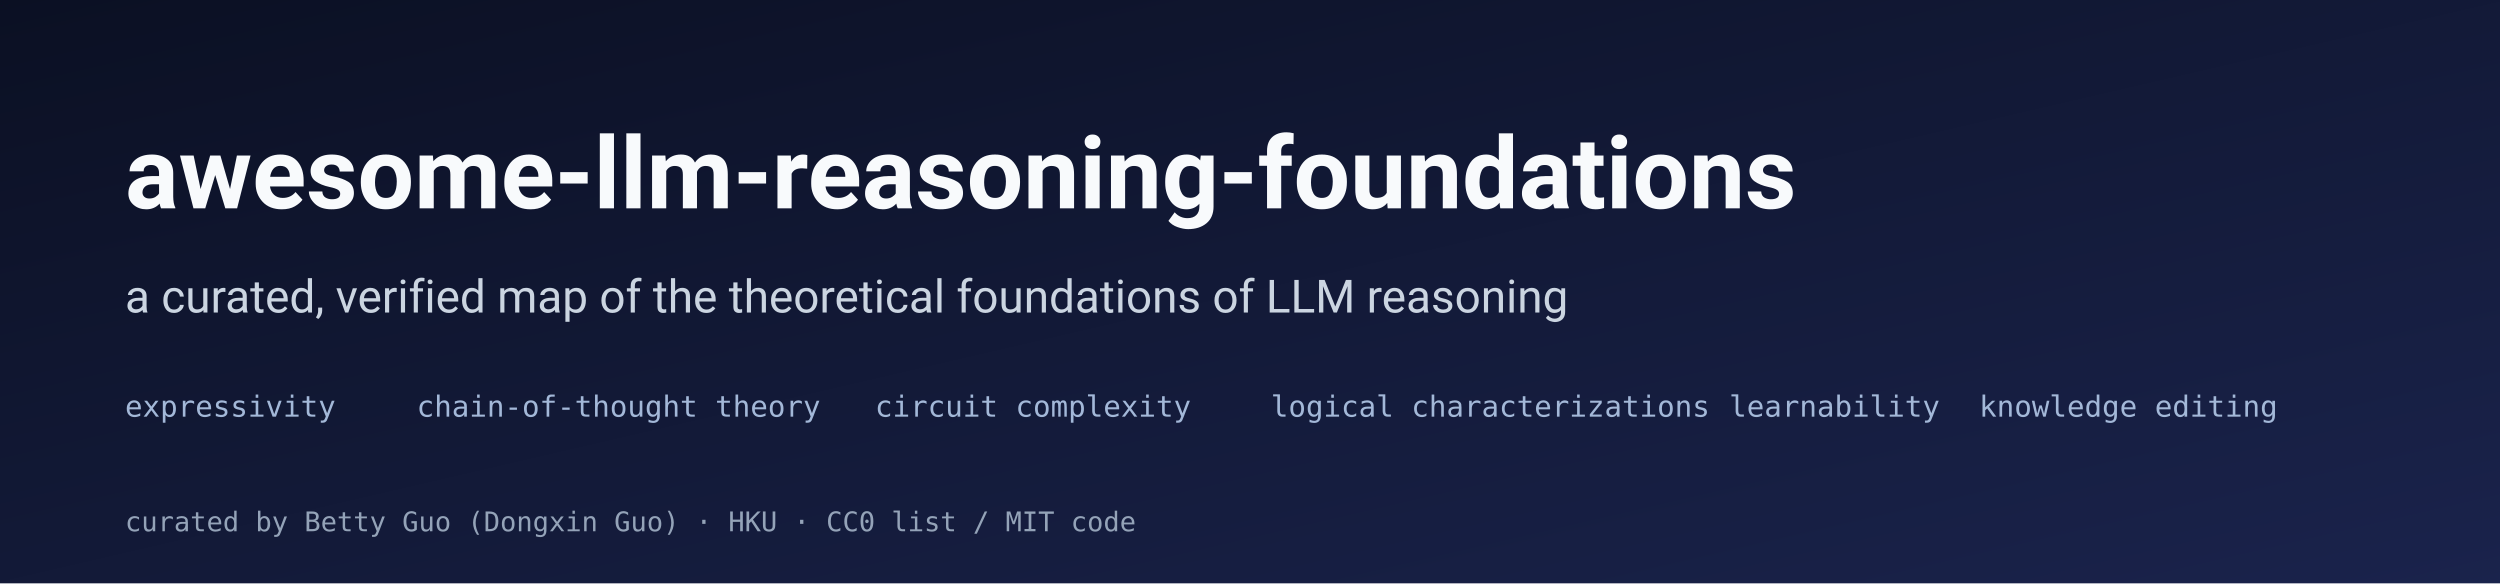
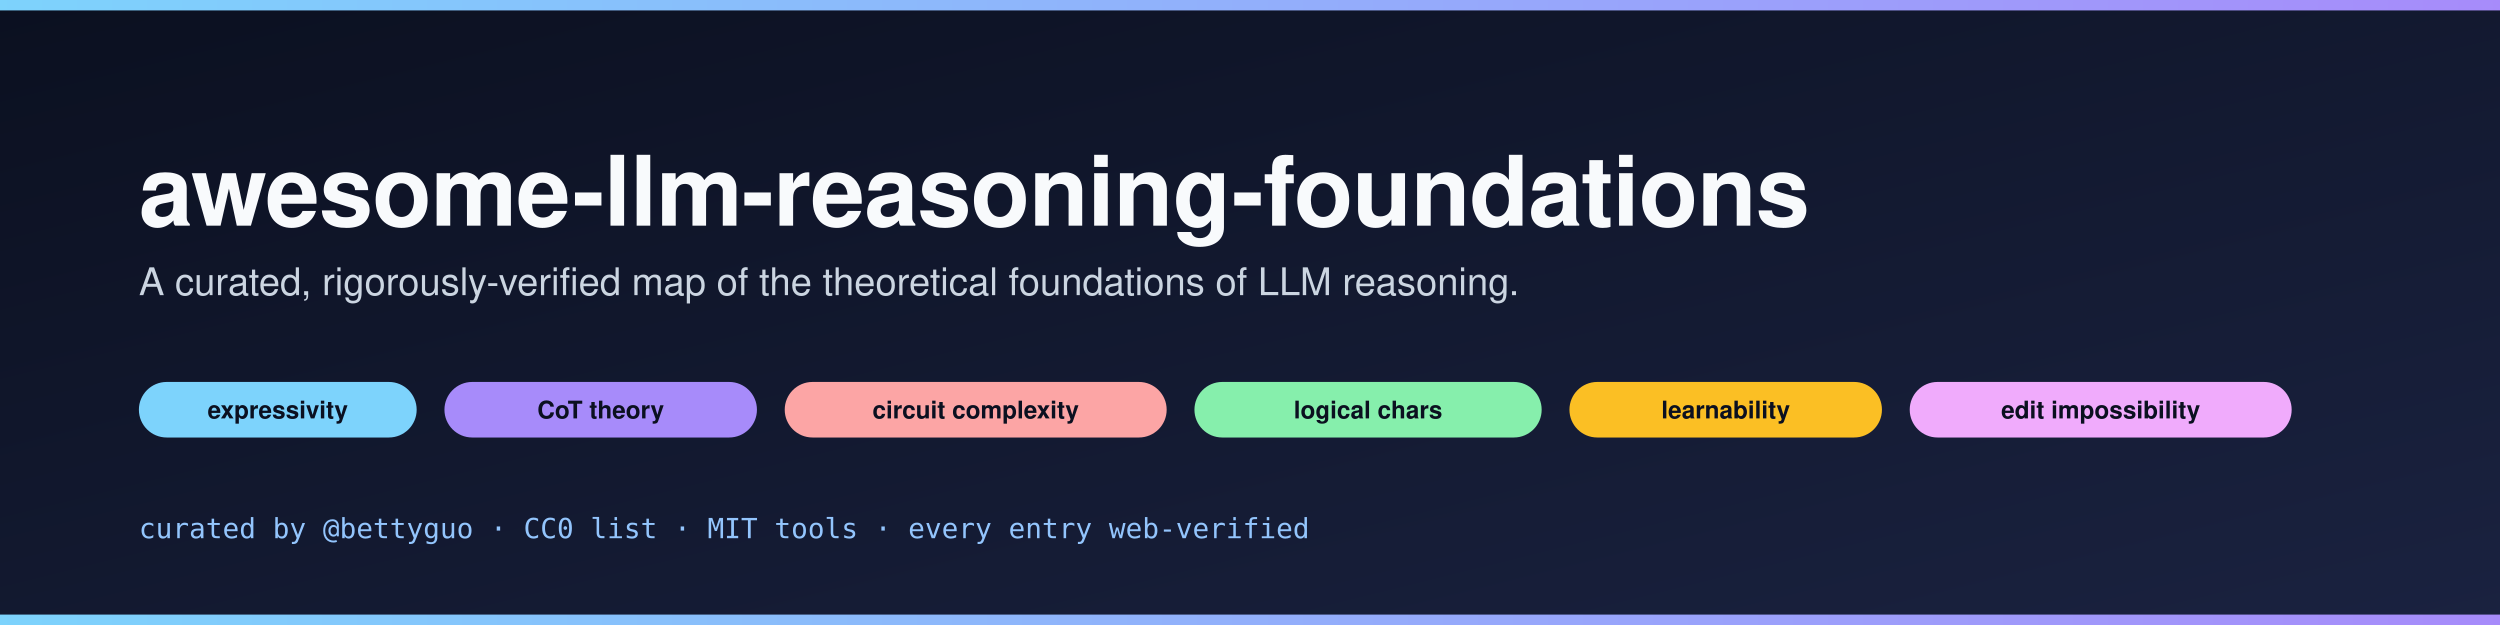
- <svg xmlns="http://www.w3.org/2000/svg" viewBox="0 0 1200 280" role="img" aria-label="Awesome LLM Reasoning Foundations">
+ <svg xmlns="http://www.w3.org/2000/svg" viewBox="0 0 1440 360" role="img" aria-label="Awesome LLM Reasoning Foundations">
  <defs>
    <linearGradient id="bg" x1="0" y1="0" x2="1" y2="1">
-       <stop offset="0%" stop-color="#0b1023" />
-       <stop offset="100%" stop-color="#1a234c" />
+       <stop offset="0%" stop-color="#0b1020" />
+       <stop offset="100%" stop-color="#1a2240" />
    </linearGradient>
    <linearGradient id="accent" x1="0" y1="0" x2="1" y2="0">
      <stop offset="0%" stop-color="#7dd3fc" />
-       <stop offset="100%" stop-color="#c4b5fd" />
+       <stop offset="100%" stop-color="#a78bfa" />
    </linearGradient>
+     <style>
+       .h1 { font: 700 56px ui-sans-serif, system-ui, -apple-system, "Segoe UI", Helvetica, Arial, sans-serif; fill: #f8fafc; letter-spacing: -0.5px; }
+       .h2 { font: 400 22px ui-sans-serif, system-ui, -apple-system, "Segoe UI", Helvetica, Arial, sans-serif; fill: #cbd5e1; }
+       .mono { font: 500 16px ui-monospace, SFMono-Regular, "Cascadia Mono", "Roboto Mono", Menlo, monospace; fill: #93c5fd; }
+       .pill { font: 600 14px ui-sans-serif, system-ui, -apple-system, "Segoe UI", Helvetica, Arial, sans-serif; fill: #0b1020; }
+     </style>
  </defs>
-   <rect width="1200" height="280" fill="url(#bg)" />
-   <g font-family="-apple-system, BlinkMacSystemFont, 'Segoe UI', Roboto, 'Helvetica Neue', Arial, sans-serif" fill="#f8fafc">
-     <text x="60" y="100" font-size="48" font-weight="700">awesome-llm-reasoning-foundations</text>
-     <text x="60" y="150" font-size="22" fill="#cbd5e1">a curated, verified map of the theoretical foundations of LLM reasoning</text>
-     <g font-size="14" fill="#a3b8d8" font-family="ui-monospace, SFMono-Regular, Menlo, Consolas, monospace">
-       <text x="60" y="200">expressivity</text>
-       <text x="200" y="200">chain-of-thought theory</text>
-       <text x="420" y="200">circuit complexity</text>
-       <text x="610" y="200">logical characterizations</text>
-       <text x="830" y="200">learnability</text>
-       <text x="950" y="200">knowledge editing</text>
+   <rect width="1440" height="360" fill="url(#bg)" />
+   <rect x="0" y="0" width="1440" height="6" fill="url(#accent)" />
+   <rect x="0" y="354" width="1440" height="6" fill="url(#accent)" />
+   <text x="80" y="130" class="h1">awesome-llm-reasoning-foundations</text>
+   <text x="80" y="170" class="h2">A curated, rigorously-verified map of the theoretical foundations of LLM reasoning.</text>
+   <g transform="translate(80, 220)">
+     <g transform="translate(0, 0)">
+       <rect width="160" height="32" rx="16" fill="#7dd3fc" />
+       <text x="80" y="21" class="pill" text-anchor="middle">expressivity</text>
    </g>
-     <line x1="60" y1="225" x2="1140" y2="225" stroke="url(#accent)" stroke-width="2" />
-     <text x="60" y="255" font-size="13" fill="#94a3b8" font-family="ui-monospace, SFMono-Regular, Menlo, Consolas, monospace">curated by Betty Guo (Dongxin Guo) · HKU · CC0 list / MIT code</text>
+     <g transform="translate(176, 0)">
+       <rect width="180" height="32" rx="16" fill="#a78bfa" />
+       <text x="90" y="21" class="pill" text-anchor="middle">CoT theory</text>
+     </g>
+     <g transform="translate(372, 0)">
+       <rect width="220" height="32" rx="16" fill="#fca5a5" />
+       <text x="110" y="21" class="pill" text-anchor="middle">circuit complexity</text>
+     </g>
+     <g transform="translate(608, 0)">
+       <rect width="200" height="32" rx="16" fill="#86efac" />
+       <text x="100" y="21" class="pill" text-anchor="middle">logical chars</text>
+     </g>
+     <g transform="translate(824, 0)">
+       <rect width="180" height="32" rx="16" fill="#fbbf24" />
+       <text x="90" y="21" class="pill" text-anchor="middle">learnability</text>
+     </g>
+     <g transform="translate(1020, 0)">
+       <rect width="220" height="32" rx="16" fill="#f0abfc" />
+       <text x="110" y="21" class="pill" text-anchor="middle">edit impossibility</text>
+     </g>
  </g>
+   <text x="80" y="310" class="mono">curated by @bettyguo · CC0 list · MIT tools · every entry web-verified</text>
</svg>
